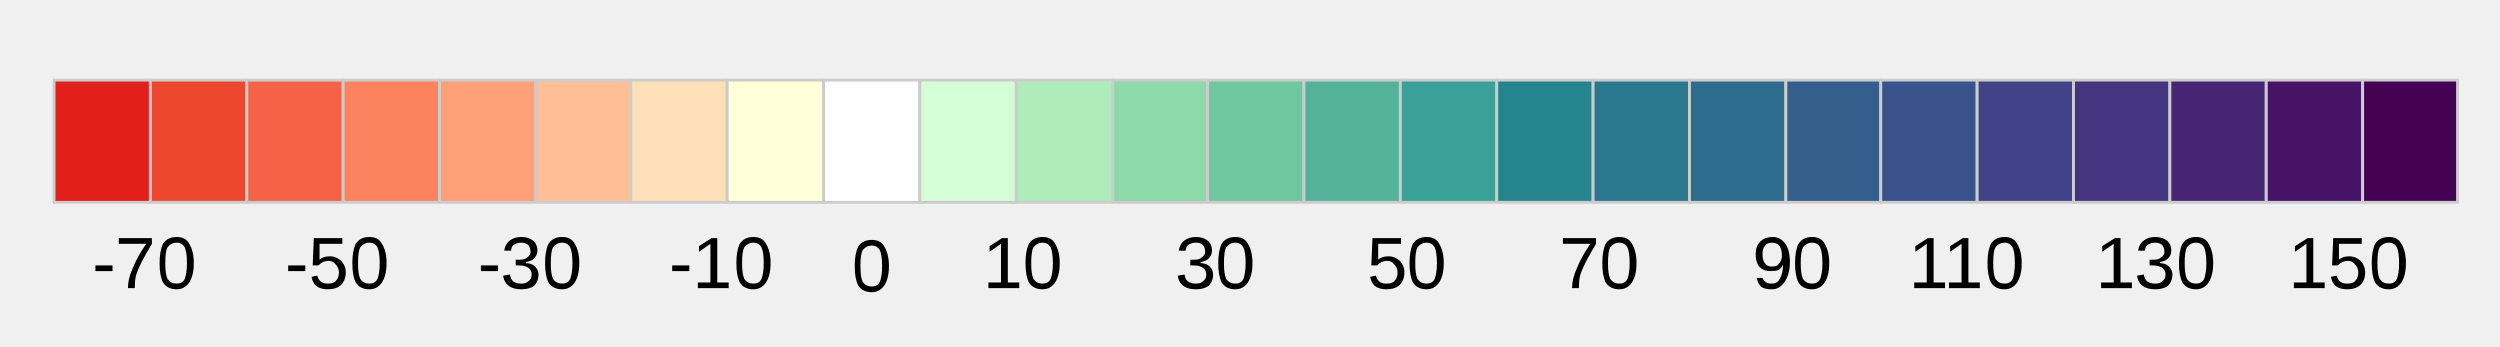
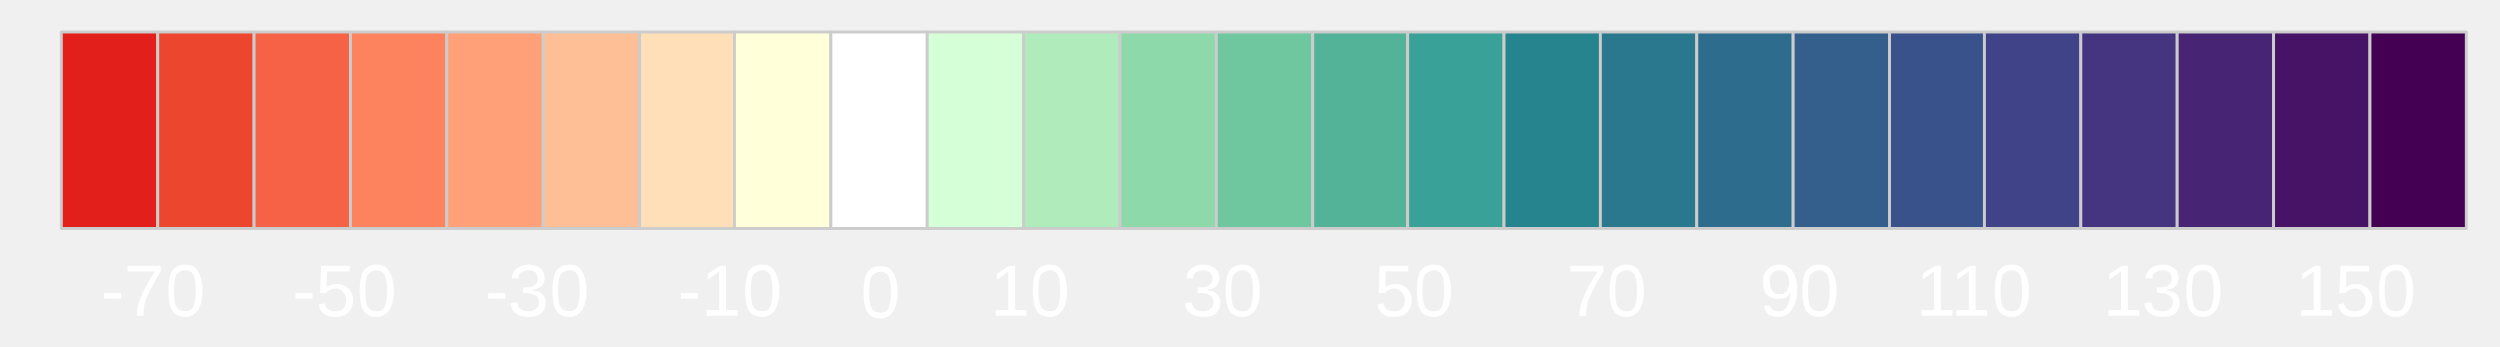
<svg xmlns="http://www.w3.org/2000/svg" width="410.995pt" height="57.005pt" viewBox="0 0 410.995 57.005" enable-background="new 0 0 410.995 57.005" version="1.1">
  <g id="Other">
    <clipPath id="SVG_CP_1">
      <path d="M0,57.005L0,0L410.995,0L410.995,57.005L0,57.005z" />
    </clipPath>
-     <path clip-path="url(#SVG_CP_1)" fill="#E31F1B" fill-rule="evenodd" stroke="#CCCCCC" stroke-width="0.48" stroke-miterlimit="10" stroke-linecap="round" stroke-linejoin="round" d="    M8.882,33.257L8.882,13.159L24.726,13.159L24.726,33.257L8.882,33.257z" />
-     <path clip-path="url(#SVG_CP_1)" fill="#ED462F" fill-rule="evenodd" stroke="#CCCCCC" stroke-width="0.48" stroke-miterlimit="10" stroke-linecap="round" stroke-linejoin="round" d="    M24.726,33.257L24.726,13.159L40.57,13.159L40.57,33.257L24.726,33.257z" />
-     <g font-family="'Arial'" font-size="1" kerning="0" font-weight="400" fill="#000000" clip-path="url(#SVG_CP_1)">
-       <text text-anchor="start" transform="matrix(12.00285 0 0 11.96278 15.12359 47.37262)">
+     <g font-family="'Arial'" font-size="1" kerning="0" font-weight="400" fill="#FFFFFF" clip-path="url(#SVG_CP_1)">
+       <text text-anchor="start" transform="matrix(12.00285 0 0 11.96278 16.56393 51.91848)">
        <tspan direction="ltr" unicode-bidi="embed" x="0 ">-</tspan>
        <tspan direction="ltr" unicode-bidi="embed" x="0.319 ">7</tspan>
        <tspan direction="ltr" unicode-bidi="embed" x="0.877 ">0</tspan>
      </text>
    </g>
-     <path clip-path="url(#SVG_CP_1)" fill="#F56245" fill-rule="evenodd" stroke="#CCCCCC" stroke-width="0.48" stroke-miterlimit="10" stroke-linecap="round" stroke-linejoin="round" d="    M40.57,33.257L40.57,13.159L56.413,13.159L56.413,33.257L40.57,33.257z" />
-     <path clip-path="url(#SVG_CP_1)" fill="#FC835D" fill-rule="evenodd" stroke="#CCCCCC" stroke-width="0.48" stroke-miterlimit="10" stroke-linecap="round" stroke-linejoin="round" d="    M56.413,33.257L56.413,13.159L72.257,13.159L72.257,33.257L56.413,33.257z" />
-     <clipPath id="SVG_CP_2">
-       <path d="M0,57.005L0,0L410.995,0L410.995,57.005L0,57.005z" />
-     </clipPath>
-     <g font-family="'Arial'" font-size="1" kerning="0" font-weight="400" fill="#000000" clip-path="url(#SVG_CP_2)">
-       <text text-anchor="start" transform="matrix(12.00285 0 0 11.96278 46.81112 47.37262)">
+     <g font-family="'Arial'" font-size="1" kerning="0" font-weight="400" fill="#FFFFFF" clip-path="url(#SVG_CP_1)">
+       <text text-anchor="start" transform="matrix(12.00285 0 0 11.96278 48.0114 51.91848)">
        <tspan direction="ltr" unicode-bidi="embed" x="0 ">-</tspan>
        <tspan direction="ltr" unicode-bidi="embed" x="0.319 ">5</tspan>
        <tspan direction="ltr" unicode-bidi="embed" x="0.877 ">0</tspan>
      </text>
    </g>
-     <path clip-path="url(#SVG_CP_2)" fill="#FFA078" fill-rule="evenodd" stroke="#CCCCCC" stroke-width="0.48" stroke-miterlimit="10" stroke-linecap="round" stroke-linejoin="round" d="    M72.257,33.257L72.257,13.159L88.101,13.159L88.101,33.257L72.257,33.257z" />
-     <path clip-path="url(#SVG_CP_2)" fill="#FFBF96" fill-rule="evenodd" stroke="#CCCCCC" stroke-width="0.48" stroke-miterlimit="10" stroke-linecap="round" stroke-linejoin="round" d="    M88.101,33.257L88.101,13.159L103.705,13.159L103.705,33.257L88.101,33.257z" />
-     <g font-family="'Arial'" font-size="1" kerning="0" font-weight="400" fill="#000000" clip-path="url(#SVG_CP_2)">
-       <text text-anchor="start" transform="matrix(12.00285 0 0 11.96278 78.49864 47.37262)">
+     <g font-family="'Arial'" font-size="1" kerning="0" font-weight="400" fill="#FFFFFF" clip-path="url(#SVG_CP_1)">
+       <text text-anchor="start" transform="matrix(12.00285 0 0 11.96278 79.69893 51.91848)">
        <tspan direction="ltr" unicode-bidi="embed" x="0 ">-</tspan>
        <tspan direction="ltr" unicode-bidi="embed" x="0.319 ">3</tspan>
        <tspan direction="ltr" unicode-bidi="embed" x="0.877 ">0</tspan>
      </text>
    </g>
-     <path clip-path="url(#SVG_CP_2)" fill="#FFDFB8" fill-rule="evenodd" stroke="#CCCCCC" stroke-width="0.48" stroke-miterlimit="10" stroke-linecap="round" stroke-linejoin="round" d="    M103.705,33.257L103.705,13.159L119.548,13.159L119.548,33.257L103.705,33.257z" />
-     <path clip-path="url(#SVG_CP_2)" fill="#FFFFD9" fill-rule="evenodd" stroke="#CCCCCC" stroke-width="0.48" stroke-miterlimit="10" stroke-linecap="round" stroke-linejoin="round" d="    M119.548,33.257L119.548,13.159L135.392,13.159L135.392,33.257L119.548,33.257z" />
-     <g font-family="'Arial'" font-size="1" kerning="0" font-weight="400" fill="#000000" clip-path="url(#SVG_CP_2)">
-       <text text-anchor="start" transform="matrix(12.00285 0 0 11.96278 109.9461 47.37262)">
+     <g font-family="'Arial'" font-size="1" kerning="0" font-weight="400" fill="#FFFFFF" clip-path="url(#SVG_CP_1)">
+       <text text-anchor="start" transform="matrix(12.00285 0 0 11.96278 111.3864 51.91848)">
        <tspan direction="ltr" unicode-bidi="embed" x="0 ">-</tspan>
        <tspan direction="ltr" unicode-bidi="embed" x="0.319 ">1</tspan>
        <tspan direction="ltr" unicode-bidi="embed" x="0.877 ">0</tspan>
      </text>
    </g>
-     <path clip-path="url(#SVG_CP_2)" fill="#FFFFFF" fill-rule="evenodd" stroke="#CCCCCC" stroke-width="0.48" stroke-miterlimit="10" stroke-linecap="round" stroke-linejoin="round" d="    M135.392,33.257L135.392,13.159L151.236,13.159L151.236,33.257L135.392,33.257z" />
-     <path clip-path="url(#SVG_CP_2)" fill="#D5FFD6" fill-rule="evenodd" stroke="#CCCCCC" stroke-width="0.48" stroke-miterlimit="10" stroke-linecap="round" stroke-linejoin="round" d="    M151.236,33.257L151.236,13.159L167.08,13.159L167.08,33.257L151.236,33.257z" />
-     <g font-family="'Arial'" font-size="1" kerning="0" font-weight="400" fill="#000000" clip-path="url(#SVG_CP_2)">
-       <text text-anchor="start" transform="matrix(12.00285 0 0 11.96278 139.9532 47.85113)">
+     <g font-family="'Arial'" font-size="1" kerning="0" font-weight="400" fill="#FFFFFF" clip-path="url(#SVG_CP_1)">
+       <text text-anchor="start" transform="matrix(12.00285 0 0 11.96278 141.3936 52.15773)">
        <tspan direction="ltr" unicode-bidi="embed" x="0 ">0</tspan>
      </text>
    </g>
-     <path clip-path="url(#SVG_CP_2)" fill="#B0EBBB" fill-rule="evenodd" stroke="#CCCCCC" stroke-width="0.48" stroke-miterlimit="10" stroke-linecap="round" stroke-linejoin="round" d="    M167.08,33.257L167.08,13.159L182.923,13.159L182.923,33.257L167.08,33.257z" />
-     <g font-family="'Arial'" font-size="1" kerning="0" font-weight="400" fill="#000000" clip-path="url(#SVG_CP_2)">
-       <text text-anchor="start" transform="matrix(12.00285 0 0 11.96278 161.5584 47.37262)">
+     <g font-family="'Arial'" font-size="1" kerning="0" font-weight="400" fill="#FFFFFF" clip-path="url(#SVG_CP_1)">
+       <text text-anchor="start" transform="matrix(12.00285 0 0 11.96278 162.7586 51.91848)">
        <tspan direction="ltr" unicode-bidi="embed" x="0 ">1</tspan>
        <tspan direction="ltr" unicode-bidi="embed" x="0.538 ">0</tspan>
      </text>
    </g>
-     <path clip-path="url(#SVG_CP_2)" fill="#8DD9A9" fill-rule="evenodd" stroke="#CCCCCC" stroke-width="0.48" stroke-miterlimit="10" stroke-linecap="round" stroke-linejoin="round" d="    M182.923,33.257L182.923,13.159L198.527,13.159L198.527,33.257L182.923,33.257z" />
-     <path clip-path="url(#SVG_CP_2)" fill="#6FC7A0" fill-rule="evenodd" stroke="#CCCCCC" stroke-width="0.48" stroke-miterlimit="10" stroke-linecap="round" stroke-linejoin="round" d="    M198.527,33.257L198.527,13.159L214.371,13.159L214.371,33.257L198.527,33.257z" />
-     <g font-family="'Arial'" font-size="1" kerning="0" font-weight="400" fill="#000000" clip-path="url(#SVG_CP_2)">
-       <text text-anchor="start" transform="matrix(12.00285 0 0 11.96278 193.2459 47.37262)">
+     <g font-family="'Arial'" font-size="1" kerning="0" font-weight="400" fill="#FFFFFF" clip-path="url(#SVG_CP_1)">
+       <text text-anchor="start" transform="matrix(12.00285 0 0 11.96278 194.4462 51.91848)">
        <tspan direction="ltr" unicode-bidi="embed" x="0 ">3</tspan>
        <tspan direction="ltr" unicode-bidi="embed" x="0.538 ">0</tspan>
      </text>
    </g>
-     <path clip-path="url(#SVG_CP_2)" fill="#52B399" fill-rule="evenodd" stroke="#CCCCCC" stroke-width="0.48" stroke-miterlimit="10" stroke-linecap="round" stroke-linejoin="round" d="    M214.371,33.257L214.371,13.159L230.215,13.159L230.215,33.257L214.371,33.257z" />
-     <path clip-path="url(#SVG_CP_2)" fill="#3AA198" fill-rule="evenodd" stroke="#CCCCCC" stroke-width="0.48" stroke-miterlimit="10" stroke-linecap="round" stroke-linejoin="round" d="    M230.215,33.257L230.215,13.159L246.058,13.159L246.058,33.257L230.215,33.257z" />
-     <g font-family="'Arial'" font-size="1" kerning="0" font-weight="400" fill="#000000" clip-path="url(#SVG_CP_2)">
-       <text text-anchor="start" transform="matrix(12.00285 0 0 11.96278 224.6934 47.37262)">
+     <g font-family="'Arial'" font-size="1" kerning="0" font-weight="400" fill="#FFFFFF" clip-path="url(#SVG_CP_1)">
+       <text text-anchor="start" transform="matrix(12.00285 0 0 11.96278 225.8937 51.91848)">
        <tspan direction="ltr" unicode-bidi="embed" x="0 ">5</tspan>
        <tspan direction="ltr" unicode-bidi="embed" x="0.538 ">0</tspan>
      </text>
    </g>
-     <path clip-path="url(#SVG_CP_2)" fill="#25848E" fill-rule="evenodd" stroke="#CCCCCC" stroke-width="0.48" stroke-miterlimit="10" stroke-linecap="round" stroke-linejoin="round" d="    M246.058,33.257L246.058,13.159L261.902,13.159L261.902,33.257L246.058,33.257z" />
-     <path clip-path="url(#SVG_CP_2)" fill="#29788E" fill-rule="evenodd" stroke="#CCCCCC" stroke-width="0.48" stroke-miterlimit="10" stroke-linecap="round" stroke-linejoin="round" d="    M261.902,33.257L261.902,13.159L277.746,13.159L277.746,33.257L261.902,33.257z" />
-     <g font-family="'Arial'" font-size="1" kerning="0" font-weight="400" fill="#000000" clip-path="url(#SVG_CP_2)">
-       <text text-anchor="start" transform="matrix(12.00285 0 0 11.96278 256.3809 47.37262)">
+     <g font-family="'Arial'" font-size="1" kerning="0" font-weight="400" fill="#FFFFFF" clip-path="url(#SVG_CP_1)">
+       <text text-anchor="start" transform="matrix(12.00285 0 0 11.96278 257.5812 51.91848)">
        <tspan direction="ltr" unicode-bidi="embed" x="0 ">7</tspan>
        <tspan direction="ltr" unicode-bidi="embed" x="0.538 ">0</tspan>
      </text>
    </g>
-     <path clip-path="url(#SVG_CP_2)" fill="#2E6C8E" fill-rule="evenodd" stroke="#CCCCCC" stroke-width="0.48" stroke-miterlimit="10" stroke-linecap="round" stroke-linejoin="round" d="    M277.746,33.257L277.746,13.159L293.59,13.159L293.59,33.257L277.746,33.257z" />
-     <path clip-path="url(#SVG_CP_2)" fill="#345F8D" fill-rule="evenodd" stroke="#CCCCCC" stroke-width="0.48" stroke-miterlimit="10" stroke-linecap="round" stroke-linejoin="round" d="    M293.59,33.257L293.59,13.159L309.193,13.159L309.193,33.257L293.59,33.257z" />
-     <g font-family="'Arial'" font-size="1" kerning="0" font-weight="400" fill="#000000" clip-path="url(#SVG_CP_2)">
-       <text text-anchor="start" transform="matrix(12.00285 0 0 11.96278 288.0684 47.37262)">
+     <g font-family="'Arial'" font-size="1" kerning="0" font-weight="400" fill="#FFFFFF" clip-path="url(#SVG_CP_1)">
+       <text text-anchor="start" transform="matrix(12.00285 0 0 11.96278 289.2687 51.91848)">
        <tspan direction="ltr" unicode-bidi="embed" x="0 ">9</tspan>
        <tspan direction="ltr" unicode-bidi="embed" x="0.538 ">0</tspan>
      </text>
    </g>
-     <path clip-path="url(#SVG_CP_2)" fill="#3A528B" fill-rule="evenodd" stroke="#CCCCCC" stroke-width="0.48" stroke-miterlimit="10" stroke-linecap="round" stroke-linejoin="round" d="    M309.193,33.257L309.193,13.159L325.037,13.159L325.037,33.257L309.193,33.257z" />
-     <path clip-path="url(#SVG_CP_2)" fill="#404387" fill-rule="evenodd" stroke="#CCCCCC" stroke-width="0.48" stroke-miterlimit="10" stroke-linecap="round" stroke-linejoin="round" d="    M325.037,33.257L325.037,13.159L340.881,13.159L340.881,33.257L325.037,33.257z" />
-     <g font-family="'Arial'" font-size="1" kerning="0" font-weight="400" fill="#000000" clip-path="url(#SVG_CP_2)">
-       <text text-anchor="start" transform="matrix(12.00285 0 0 11.96278 313.7545 47.37262)">
+     <g font-family="'Arial'" font-size="1" kerning="0" font-weight="400" fill="#FFFFFF" clip-path="url(#SVG_CP_1)">
+       <text text-anchor="start" transform="matrix(12.00285 0 0 11.96278 314.9548 51.91848)">
        <tspan direction="ltr" unicode-bidi="embed" x="0 ">1</tspan>
        <tspan direction="ltr" unicode-bidi="embed" x="0.478 ">1</tspan>
        <tspan direction="ltr" unicode-bidi="embed" x="1.037 ">0</tspan>
      </text>
    </g>
-     <path clip-path="url(#SVG_CP_2)" fill="#453480" fill-rule="evenodd" stroke="#CCCCCC" stroke-width="0.48" stroke-miterlimit="10" stroke-linecap="round" stroke-linejoin="round" d="    M340.881,33.257L340.881,13.159L356.725,13.159L356.725,33.257L340.881,33.257z" />
-     <path clip-path="url(#SVG_CP_2)" fill="#482475" fill-rule="evenodd" stroke="#CCCCCC" stroke-width="0.48" stroke-miterlimit="10" stroke-linecap="round" stroke-linejoin="round" d="    M356.725,33.257L356.725,13.159L372.568,13.159L372.568,33.257L356.725,33.257z" />
-     <g font-family="'Arial'" font-size="1" kerning="0" font-weight="400" fill="#000000" clip-path="url(#SVG_CP_2)">
-       <text text-anchor="start" transform="matrix(12.00285 0 0 11.96278 344.4818 47.37262)">
+     <g font-family="'Arial'" font-size="1" kerning="0" font-weight="400" fill="#FFFFFF" clip-path="url(#SVG_CP_1)">
+       <text text-anchor="start" transform="matrix(12.00285 0 0 11.96278 345.6821 51.91848)">
        <tspan direction="ltr" unicode-bidi="embed" x="0 ">1</tspan>
        <tspan direction="ltr" unicode-bidi="embed" x="0.538 ">3</tspan>
        <tspan direction="ltr" unicode-bidi="embed" x="1.096 ">0</tspan>
      </text>
    </g>
-     <path clip-path="url(#SVG_CP_2)" fill="#471366" fill-rule="evenodd" stroke="#CCCCCC" stroke-width="0.48" stroke-miterlimit="10" stroke-linecap="round" stroke-linejoin="round" d="    M372.568,33.257L372.568,13.159L388.412,13.159L388.412,33.257L372.568,33.257z" />
-     <path clip-path="url(#SVG_CP_2)" fill="#440154" fill-rule="evenodd" stroke="#CCCCCC" stroke-width="0.48" stroke-miterlimit="10" stroke-linecap="round" stroke-linejoin="round" d="    M388.412,33.257L388.412,13.159L404.016,13.159L404.016,33.257L388.412,33.257z" />
-     <g font-family="'Arial'" font-size="1" kerning="0" font-weight="400" fill="#000000" clip-path="url(#SVG_CP_2)">
-       <text text-anchor="start" transform="matrix(12.00285 0 0 11.96278 376.1693 47.37262)">
+     <g font-family="'Arial'" font-size="1" kerning="0" font-weight="400" fill="#FFFFFF" clip-path="url(#SVG_CP_1)">
+       <text text-anchor="start" transform="matrix(12.00285 0 0 11.96278 377.3696 51.91848)">
        <tspan direction="ltr" unicode-bidi="embed" x="0 ">1</tspan>
        <tspan direction="ltr" unicode-bidi="embed" x="0.538 ">5</tspan>
        <tspan direction="ltr" unicode-bidi="embed" x="1.096 ">0</tspan>
      </text>
    </g>
+     <path clip-path="url(#SVG_CP_1)" fill="#E31F1B" fill-rule="evenodd" stroke="#CCCCCC" stroke-width="0.48" stroke-miterlimit="10" stroke-linecap="round" stroke-linejoin="round" d="    M10.082,37.563L10.082,5.264L25.926,5.264L25.926,37.563L10.082,37.563z" />
+     <path clip-path="url(#SVG_CP_1)" fill="#ED462F" fill-rule="evenodd" stroke="#CCCCCC" stroke-width="0.48" stroke-miterlimit="10" stroke-linecap="round" stroke-linejoin="round" d="    M25.926,37.563L25.926,5.264L41.77,5.264L41.77,37.563L25.926,37.563z" />
+     <path clip-path="url(#SVG_CP_1)" fill="#F56245" fill-rule="evenodd" stroke="#CCCCCC" stroke-width="0.48" stroke-miterlimit="10" stroke-linecap="round" stroke-linejoin="round" d="    M41.77,37.563L41.77,5.264L57.614,5.264L57.614,37.563L41.77,37.563z" />
+     <path clip-path="url(#SVG_CP_1)" fill="#FC835D" fill-rule="evenodd" stroke="#CCCCCC" stroke-width="0.48" stroke-miterlimit="10" stroke-linecap="round" stroke-linejoin="round" d="    M57.614,37.563L57.614,5.264L73.457,5.264L73.457,37.563L57.614,37.563z" />
+     <path clip-path="url(#SVG_CP_1)" fill="#FFA078" fill-rule="evenodd" stroke="#CCCCCC" stroke-width="0.48" stroke-miterlimit="10" stroke-linecap="round" stroke-linejoin="round" d="    M73.457,37.563L73.457,5.264L89.301,5.264L89.301,37.563L73.457,37.563z" />
+     <path clip-path="url(#SVG_CP_1)" fill="#FFBF96" fill-rule="evenodd" stroke="#CCCCCC" stroke-width="0.48" stroke-miterlimit="10" stroke-linecap="round" stroke-linejoin="round" d="    M89.301,37.563L89.301,5.264L105.145,5.264L105.145,37.563L89.301,37.563z" />
+     <path clip-path="url(#SVG_CP_1)" fill="#FFDFB8" fill-rule="evenodd" stroke="#CCCCCC" stroke-width="0.48" stroke-miterlimit="10" stroke-linecap="round" stroke-linejoin="round" d="    M105.145,37.563L105.145,5.264L120.749,5.264L120.749,37.563L105.145,37.563z" />
+     <path clip-path="url(#SVG_CP_1)" fill="#FFFFD9" fill-rule="evenodd" stroke="#CCCCCC" stroke-width="0.48" stroke-miterlimit="10" stroke-linecap="round" stroke-linejoin="round" d="    M120.749,37.563L120.749,5.264L136.592,5.264L136.592,37.563L120.749,37.563z" />
+     <path clip-path="url(#SVG_CP_1)" fill="#FFFFFF" fill-rule="evenodd" stroke="#CCCCCC" stroke-width="0.48" stroke-miterlimit="10" stroke-linecap="round" stroke-linejoin="round" d="    M136.592,37.563L136.592,5.264L152.436,5.264L152.436,37.563L136.592,37.563z" />
+     <path clip-path="url(#SVG_CP_1)" fill="#D5FFD6" fill-rule="evenodd" stroke="#CCCCCC" stroke-width="0.48" stroke-miterlimit="10" stroke-linecap="round" stroke-linejoin="round" d="    M152.436,37.563L152.436,5.264L168.28,5.264L168.28,37.563L152.436,37.563z" />
+     <path clip-path="url(#SVG_CP_1)" fill="#B0EBBB" fill-rule="evenodd" stroke="#CCCCCC" stroke-width="0.48" stroke-miterlimit="10" stroke-linecap="round" stroke-linejoin="round" d="    M168.28,37.563L168.28,5.264L184.124,5.264L184.124,37.563L168.28,37.563z" />
+     <path clip-path="url(#SVG_CP_1)" fill="#8DD9A9" fill-rule="evenodd" stroke="#CCCCCC" stroke-width="0.48" stroke-miterlimit="10" stroke-linecap="round" stroke-linejoin="round" d="    M184.124,37.563L184.124,5.264L199.967,5.264L199.967,37.563L184.124,37.563z" />
+     <path clip-path="url(#SVG_CP_1)" fill="#6FC7A0" fill-rule="evenodd" stroke="#CCCCCC" stroke-width="0.48" stroke-miterlimit="10" stroke-linecap="round" stroke-linejoin="round" d="    M199.967,37.563L199.967,5.264L215.811,5.264L215.811,37.563L199.967,37.563z" />
+     <path clip-path="url(#SVG_CP_1)" fill="#52B399" fill-rule="evenodd" stroke="#CCCCCC" stroke-width="0.48" stroke-miterlimit="10" stroke-linecap="round" stroke-linejoin="round" d="    M215.811,37.563L215.811,5.264L231.415,5.264L231.415,37.563L215.811,37.563z" />
+     <path clip-path="url(#SVG_CP_1)" fill="#3AA198" fill-rule="evenodd" stroke="#CCCCCC" stroke-width="0.48" stroke-miterlimit="10" stroke-linecap="round" stroke-linejoin="round" d="    M231.415,37.563L231.415,5.264L247.259,5.264L247.259,37.563L231.415,37.563z" />
+     <path clip-path="url(#SVG_CP_1)" fill="#25848E" fill-rule="evenodd" stroke="#CCCCCC" stroke-width="0.48" stroke-miterlimit="10" stroke-linecap="round" stroke-linejoin="round" d="    M247.259,37.563L247.259,5.264L263.102,5.264L263.102,37.563L247.259,37.563z" />
+     <path clip-path="url(#SVG_CP_1)" fill="#29788E" fill-rule="evenodd" stroke="#CCCCCC" stroke-width="0.48" stroke-miterlimit="10" stroke-linecap="round" stroke-linejoin="round" d="    M263.102,37.563L263.102,5.264L278.946,5.264L278.946,37.563L263.102,37.563z" />
+     <path clip-path="url(#SVG_CP_1)" fill="#2E6C8E" fill-rule="evenodd" stroke="#CCCCCC" stroke-width="0.48" stroke-miterlimit="10" stroke-linecap="round" stroke-linejoin="round" d="    M278.946,37.563L278.946,5.264L294.79,5.264L294.79,37.563L278.946,37.563z" />
+     <path clip-path="url(#SVG_CP_1)" fill="#345F8D" fill-rule="evenodd" stroke="#CCCCCC" stroke-width="0.48" stroke-miterlimit="10" stroke-linecap="round" stroke-linejoin="round" d="    M294.79,37.563L294.79,5.264L310.634,5.264L310.634,37.563L294.79,37.563z" />
+     <path clip-path="url(#SVG_CP_1)" fill="#3A528B" fill-rule="evenodd" stroke="#CCCCCC" stroke-width="0.48" stroke-miterlimit="10" stroke-linecap="round" stroke-linejoin="round" d="    M310.634,37.563L310.634,5.264L326.237,5.264L326.237,37.563L310.634,37.563z" />
+     <path clip-path="url(#SVG_CP_1)" fill="#404387" fill-rule="evenodd" stroke="#CCCCCC" stroke-width="0.48" stroke-miterlimit="10" stroke-linecap="round" stroke-linejoin="round" d="    M326.237,37.563L326.237,5.264L342.081,5.264L342.081,37.563L326.237,37.563z" />
+     <path clip-path="url(#SVG_CP_1)" fill="#453480" fill-rule="evenodd" stroke="#CCCCCC" stroke-width="0.48" stroke-miterlimit="10" stroke-linecap="round" stroke-linejoin="round" d="    M342.081,37.563L342.081,5.264L357.925,5.264L357.925,37.563L342.081,37.563z" />
+     <path clip-path="url(#SVG_CP_1)" fill="#482475" fill-rule="evenodd" stroke="#CCCCCC" stroke-width="0.48" stroke-miterlimit="10" stroke-linecap="round" stroke-linejoin="round" d="    M357.925,37.563L357.925,5.264L373.769,5.264L373.769,37.563L357.925,37.563z" />
+     <path clip-path="url(#SVG_CP_1)" fill="#471366" fill-rule="evenodd" stroke="#CCCCCC" stroke-width="0.48" stroke-miterlimit="10" stroke-linecap="round" stroke-linejoin="round" d="    M373.769,37.563L373.769,5.264L389.613,5.264L389.613,37.563L373.769,37.563z" />
+     <path clip-path="url(#SVG_CP_1)" fill="#440154" fill-rule="evenodd" stroke="#CCCCCC" stroke-width="0.48" stroke-miterlimit="10" stroke-linecap="round" stroke-linejoin="round" d="    M389.613,37.563L389.613,5.264L405.456,5.264L405.456,37.563L389.613,37.563z" />
  </g>
</svg>
